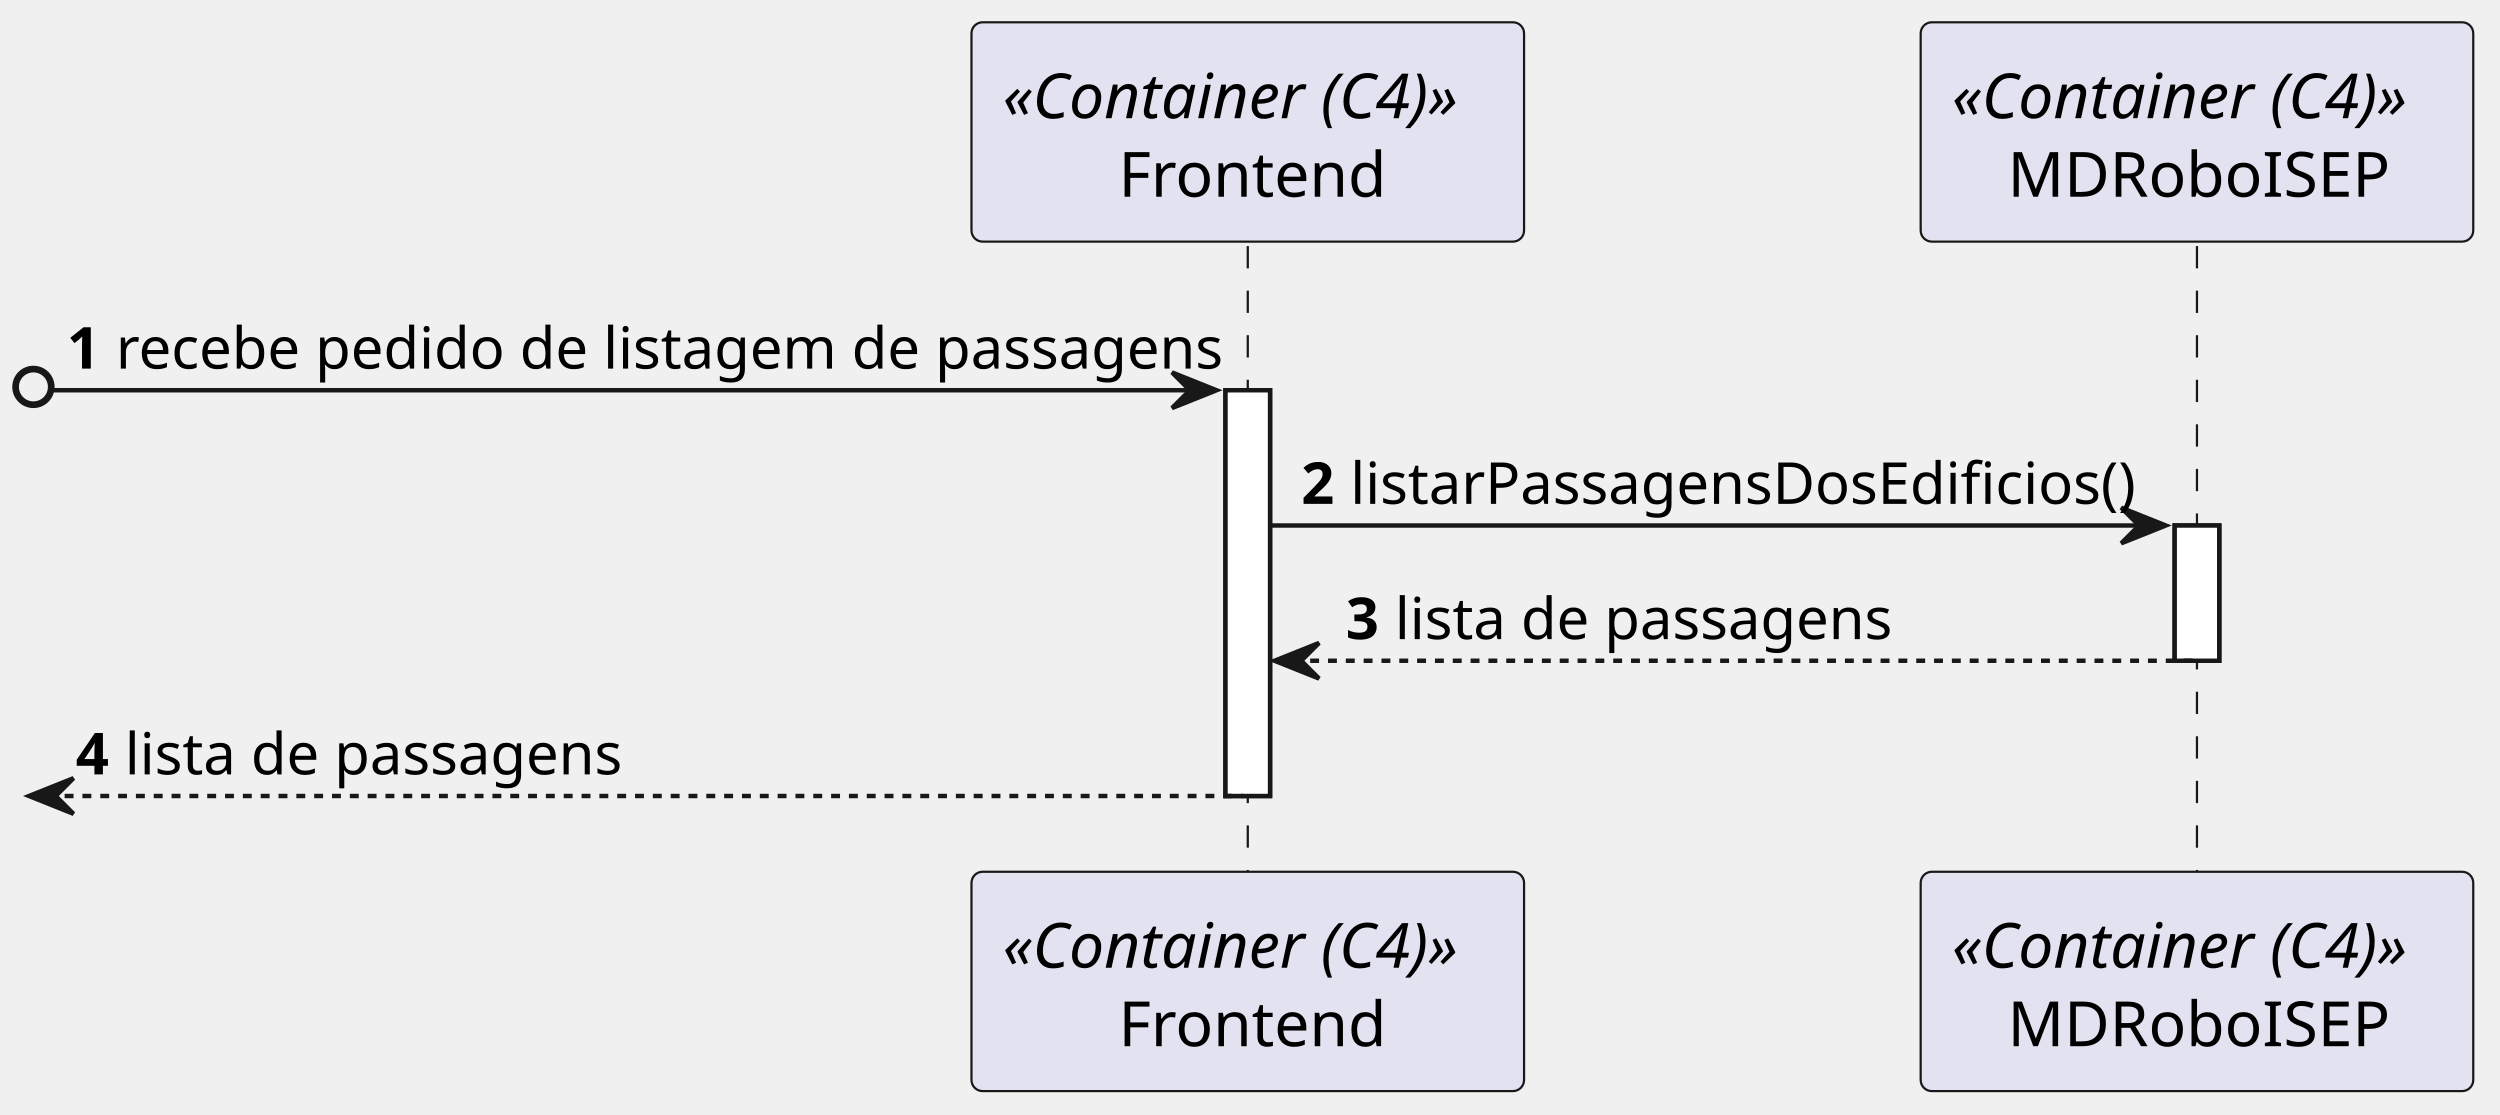
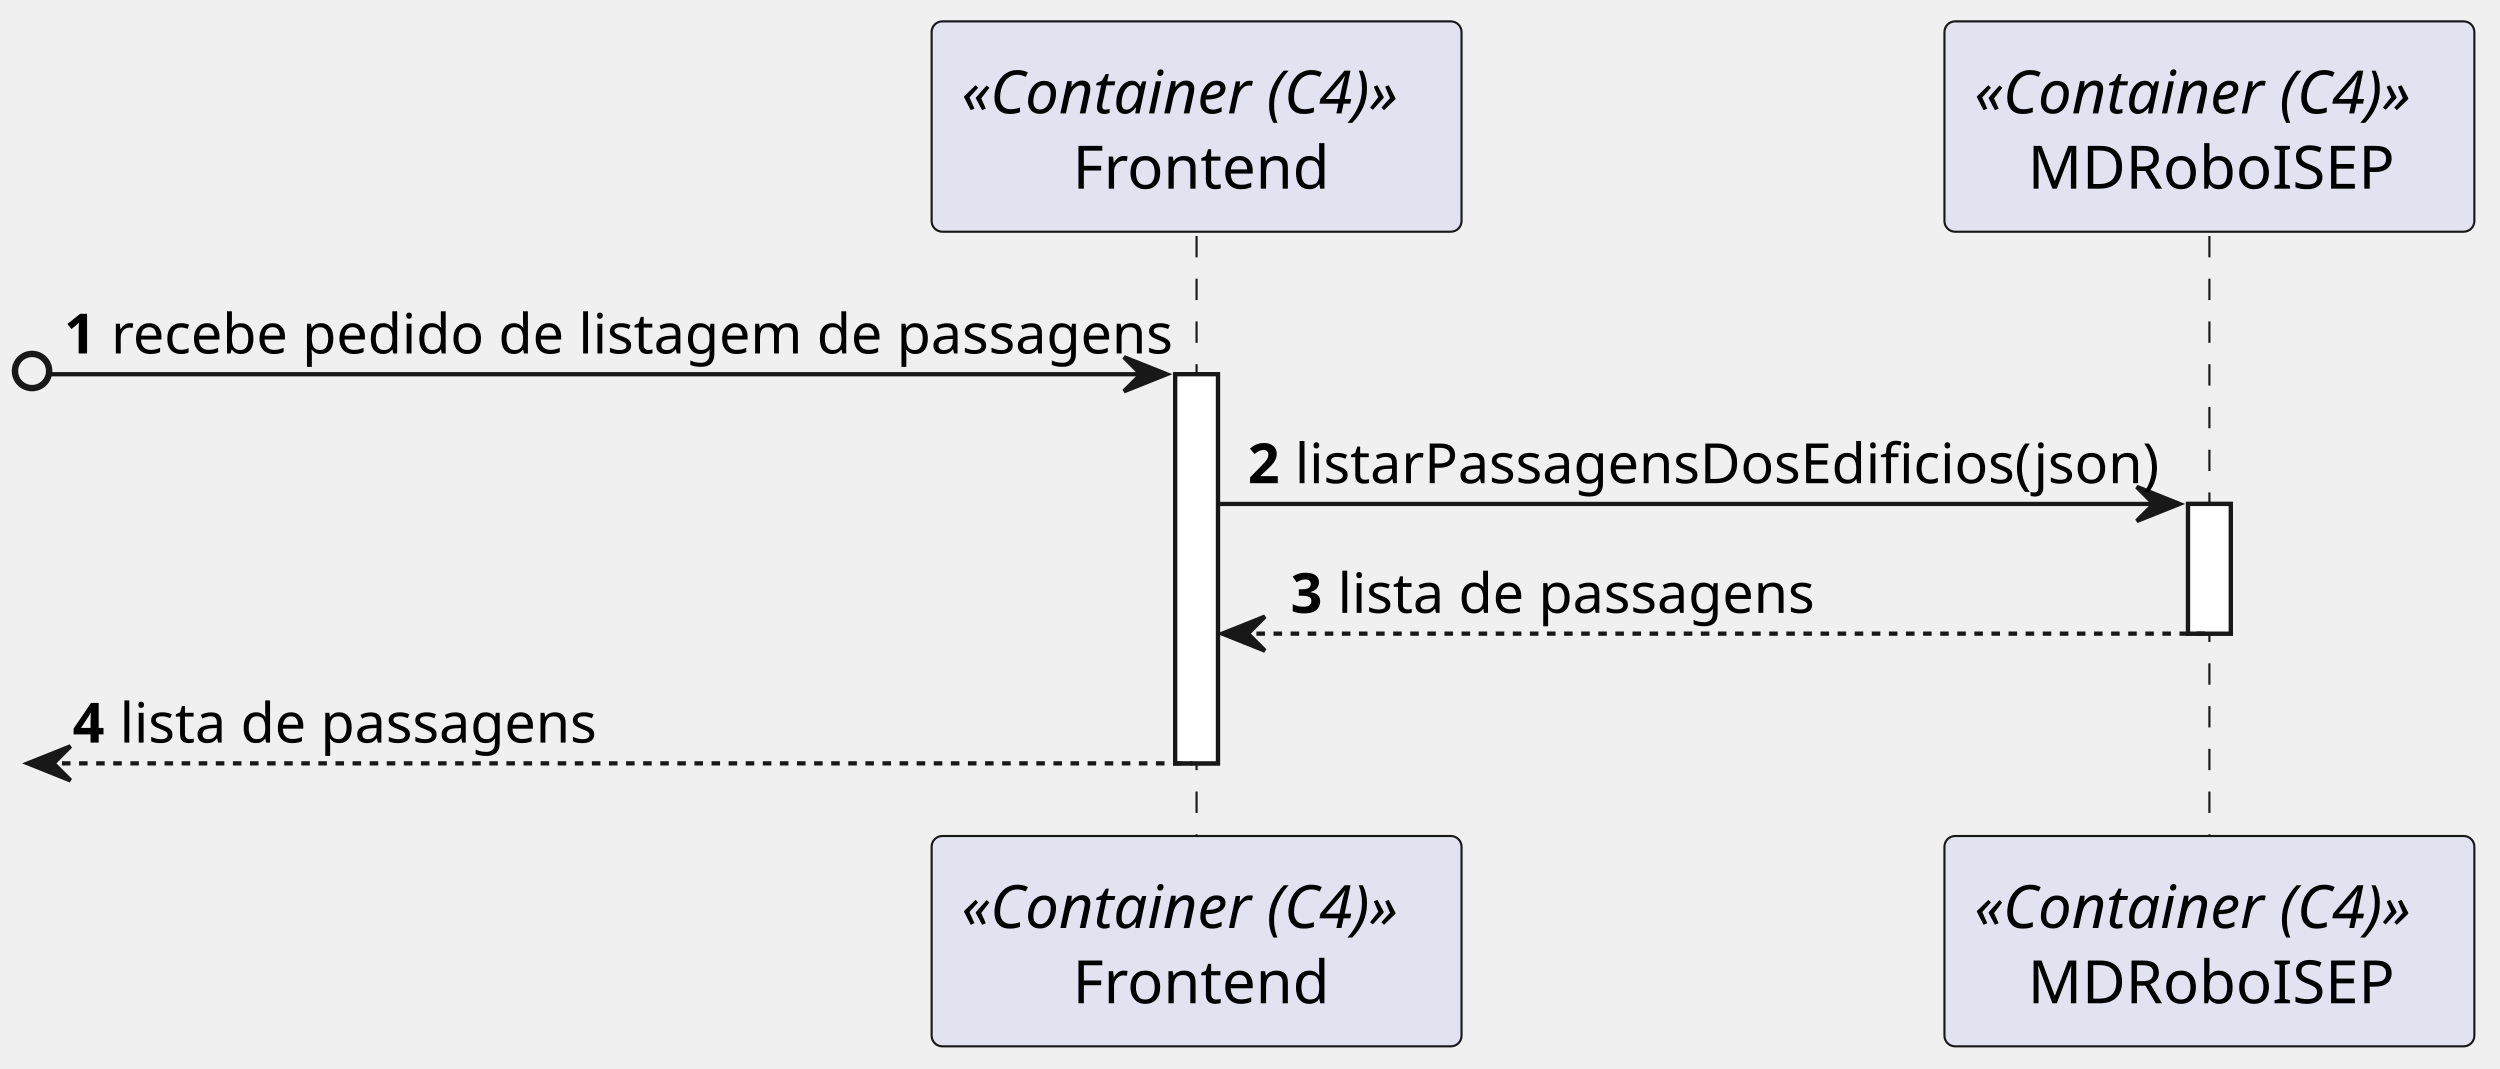
- <svg xmlns="http://www.w3.org/2000/svg" contentStyleType="text/css" height="250px" preserveAspectRatio="none" style="width:561px;height:250px;background:#FFFFFF;" version="1.1" viewBox="0 0 561 250" width="561px" zoomAndPan="magnify">
+ <svg xmlns="http://www.w3.org/2000/svg" contentStyleType="text/css" height="250px" preserveAspectRatio="none" style="width:585px;height:250px;background:#FFFFFF;" version="1.1" viewBox="0 0 585 250" width="585px" zoomAndPan="magnify">
  <defs />
  <g>
    <rect fill="#FFFFFF" height="91.055" style="stroke:#181818;stroke-width:1.0;" width="10" x="275" y="87.57" />
-     <rect fill="#FFFFFF" height="30.352" style="stroke:#181818;stroke-width:1.0;" width="10" x="488" y="117.922" />
+     <rect fill="#FFFFFF" height="30.352" style="stroke:#181818;stroke-width:1.0;" width="10" x="512" y="117.922" />
    <line style="stroke:#181818;stroke-width:0.5;stroke-dasharray:5.0,5.0;" x1="280" x2="280" y1="55.219" y2="196.625" />
-     <line style="stroke:#181818;stroke-width:0.5;stroke-dasharray:5.0,5.0;" x1="493" x2="493" y1="55.219" y2="196.625" />
+     <line style="stroke:#181818;stroke-width:0.5;stroke-dasharray:5.0,5.0;" x1="517" x2="517" y1="55.219" y2="196.625" />
    <rect fill="#E2E2F0" height="49.219" rx="2.5" ry="2.5" style="stroke:#181818;stroke-width:0.5;" width="124" x="218" y="5" />
    <text fill="#000000" font-family="sans-serif" font-size="14" font-style="italic" lengthAdjust="spacing" textLength="110" x="225" y="26.533">«Container (C4)»</text>
    <text fill="#000000" font-family="sans-serif" font-size="14" lengthAdjust="spacing" textLength="58" x="251" y="44.143">Frontend</text>
    <rect fill="#E2E2F0" height="49.219" rx="2.5" ry="2.5" style="stroke:#181818;stroke-width:0.5;" width="124" x="218" y="195.625" />
    <text fill="#000000" font-family="sans-serif" font-size="14" font-style="italic" lengthAdjust="spacing" textLength="110" x="225" y="217.158">«Container (C4)»</text>
    <text fill="#000000" font-family="sans-serif" font-size="14" lengthAdjust="spacing" textLength="58" x="251" y="234.768">Frontend</text>
-     <rect fill="#E2E2F0" height="49.219" rx="2.5" ry="2.5" style="stroke:#181818;stroke-width:0.5;" width="124" x="431" y="5" />
-     <text fill="#000000" font-family="sans-serif" font-size="14" font-style="italic" lengthAdjust="spacing" textLength="110" x="438" y="26.533">«Container (C4)»</text>
-     <text fill="#000000" font-family="sans-serif" font-size="14" lengthAdjust="spacing" textLength="85" x="450.5" y="44.143">MDRoboISEP</text>
-     <rect fill="#E2E2F0" height="49.219" rx="2.5" ry="2.5" style="stroke:#181818;stroke-width:0.5;" width="124" x="431" y="195.625" />
-     <text fill="#000000" font-family="sans-serif" font-size="14" font-style="italic" lengthAdjust="spacing" textLength="110" x="438" y="217.158">«Container (C4)»</text>
-     <text fill="#000000" font-family="sans-serif" font-size="14" lengthAdjust="spacing" textLength="85" x="450.5" y="234.768">MDRoboISEP</text>
+     <rect fill="#E2E2F0" height="49.219" rx="2.5" ry="2.5" style="stroke:#181818;stroke-width:0.5;" width="124" x="455" y="5" />
+     <text fill="#000000" font-family="sans-serif" font-size="14" font-style="italic" lengthAdjust="spacing" textLength="110" x="462" y="26.533">«Container (C4)»</text>
+     <text fill="#000000" font-family="sans-serif" font-size="14" lengthAdjust="spacing" textLength="85" x="474.5" y="44.143">MDRoboISEP</text>
+     <rect fill="#E2E2F0" height="49.219" rx="2.5" ry="2.5" style="stroke:#181818;stroke-width:0.5;" width="124" x="455" y="195.625" />
+     <text fill="#000000" font-family="sans-serif" font-size="14" font-style="italic" lengthAdjust="spacing" textLength="110" x="462" y="217.158">«Container (C4)»</text>
+     <text fill="#000000" font-family="sans-serif" font-size="14" lengthAdjust="spacing" textLength="85" x="474.5" y="234.768">MDRoboISEP</text>
    <rect fill="#FFFFFF" height="91.055" style="stroke:#181818;stroke-width:1.0;" width="10" x="275" y="87.57" />
-     <rect fill="#FFFFFF" height="30.352" style="stroke:#181818;stroke-width:1.0;" width="10" x="488" y="117.922" />
+     <rect fill="#FFFFFF" height="30.352" style="stroke:#181818;stroke-width:1.0;" width="10" x="512" y="117.922" />
    <ellipse cx="7.5" cy="86.82" fill="none" rx="4" ry="4" style="stroke:#181818;stroke-width:1.5;" />
    <polygon fill="#181818" points="263,83.57,273,87.57,263,91.57,267,87.57" style="stroke:#181818;stroke-width:1.0;" />
    <line style="stroke:#181818;stroke-width:1.0;" x1="12" x2="269" y1="87.57" y2="87.57" />
    <text fill="#000000" font-family="sans-serif" font-size="13" font-weight="bold" lengthAdjust="spacing" textLength="7" x="15" y="82.714">1</text>
    <text fill="#000000" font-family="sans-serif" font-size="13" lengthAdjust="spacing" textLength="237" x="26" y="82.714">recebe pedido de listagem de passagens</text>
-     <polygon fill="#181818" points="476,113.922,486,117.922,476,121.922,480,117.922" style="stroke:#181818;stroke-width:1.0;" />
-     <line style="stroke:#181818;stroke-width:1.0;" x1="285" x2="482" y1="117.922" y2="117.922" />
+     <polygon fill="#181818" points="500,113.922,510,117.922,500,121.922,504,117.922" style="stroke:#181818;stroke-width:1.0;" />
+     <line style="stroke:#181818;stroke-width:1.0;" x1="285" x2="506" y1="117.922" y2="117.922" />
    <text fill="#000000" font-family="sans-serif" font-size="13" font-weight="bold" lengthAdjust="spacing" textLength="7" x="292" y="113.065">2</text>
-     <text fill="#000000" font-family="sans-serif" font-size="13" lengthAdjust="spacing" textLength="173" x="303" y="113.065">listarPassagensDosEdificios()</text>
+     <text fill="#000000" font-family="sans-serif" font-size="13" lengthAdjust="spacing" textLength="197" x="303" y="113.065">listarPassagensDosEdificios(json)</text>
    <polygon fill="#181818" points="296,144.273,286,148.273,296,152.273,292,148.273" style="stroke:#181818;stroke-width:1.0;" />
-     <line style="stroke:#181818;stroke-width:1.0;stroke-dasharray:2.0,2.0;" x1="290" x2="492" y1="148.273" y2="148.273" />
+     <line style="stroke:#181818;stroke-width:1.0;stroke-dasharray:2.0,2.0;" x1="290" x2="516" y1="148.273" y2="148.273" />
    <text fill="#000000" font-family="sans-serif" font-size="13" font-weight="bold" lengthAdjust="spacing" textLength="7" x="302" y="143.417">3</text>
    <text fill="#000000" font-family="sans-serif" font-size="13" lengthAdjust="spacing" textLength="109" x="313" y="143.417">lista de passagens</text>
    <polygon fill="#181818" points="16.5,174.625,6.5,178.625,16.5,182.625,12.5,178.625" style="stroke:#181818;stroke-width:1.0;" />
    <line style="stroke:#181818;stroke-width:1.0;stroke-dasharray:2.0,2.0;" x1="14.5" x2="279" y1="178.625" y2="178.625" />
    <text fill="#000000" font-family="sans-serif" font-size="13" font-weight="bold" lengthAdjust="spacing" textLength="7" x="17" y="173.769">4</text>
    <text fill="#000000" font-family="sans-serif" font-size="13" lengthAdjust="spacing" textLength="109" x="28" y="173.769">lista de passagens</text>
  </g>
</svg>
